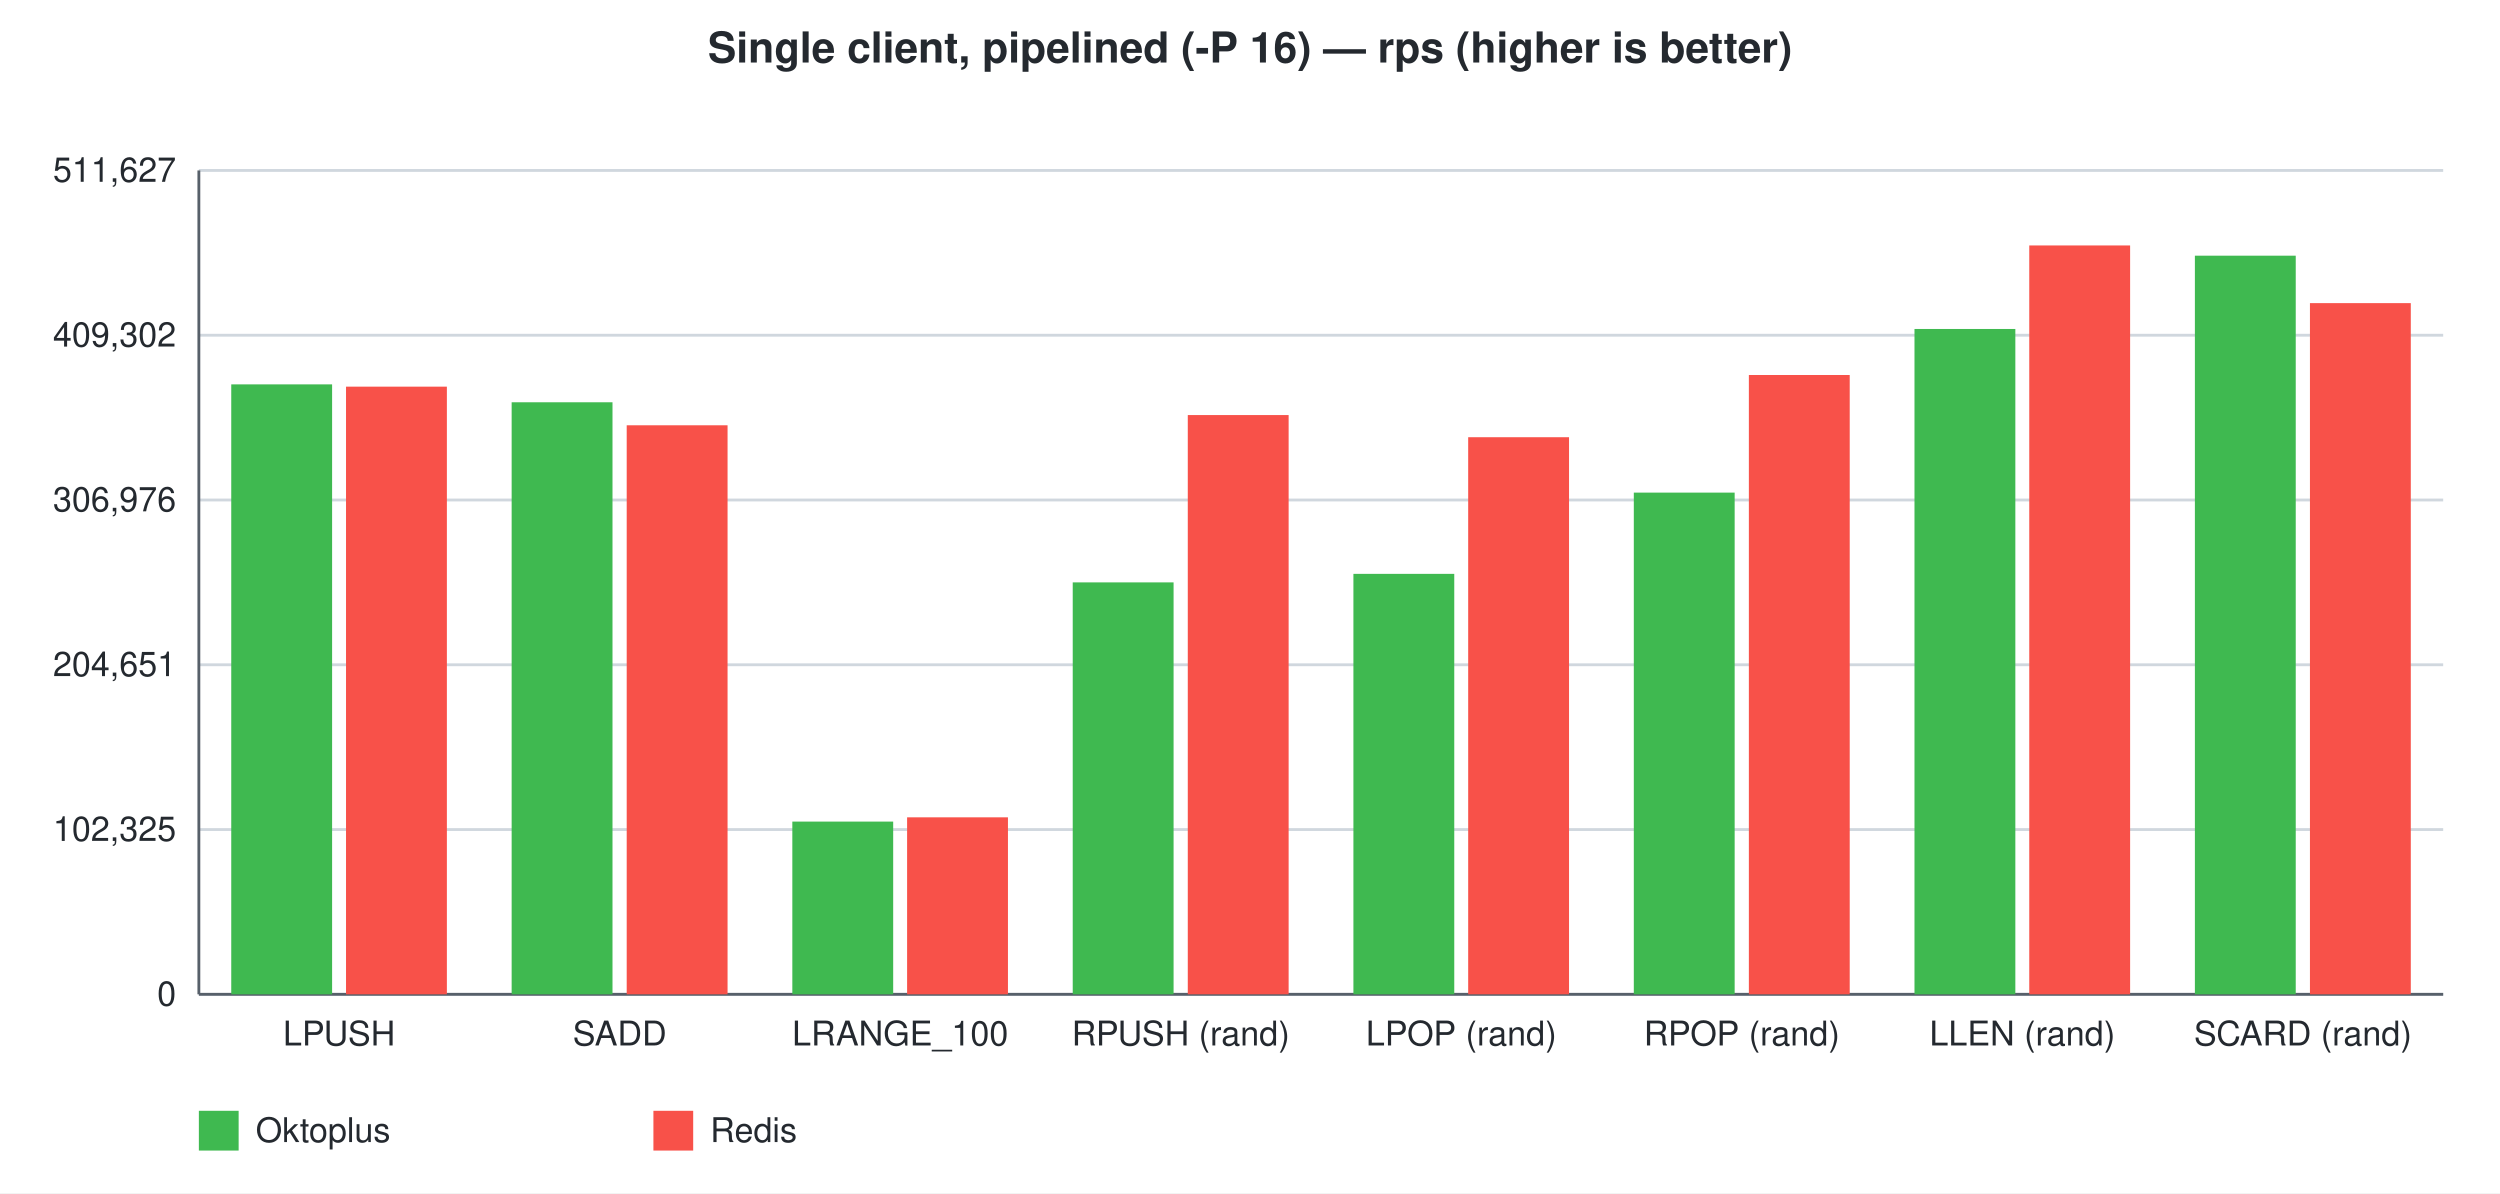
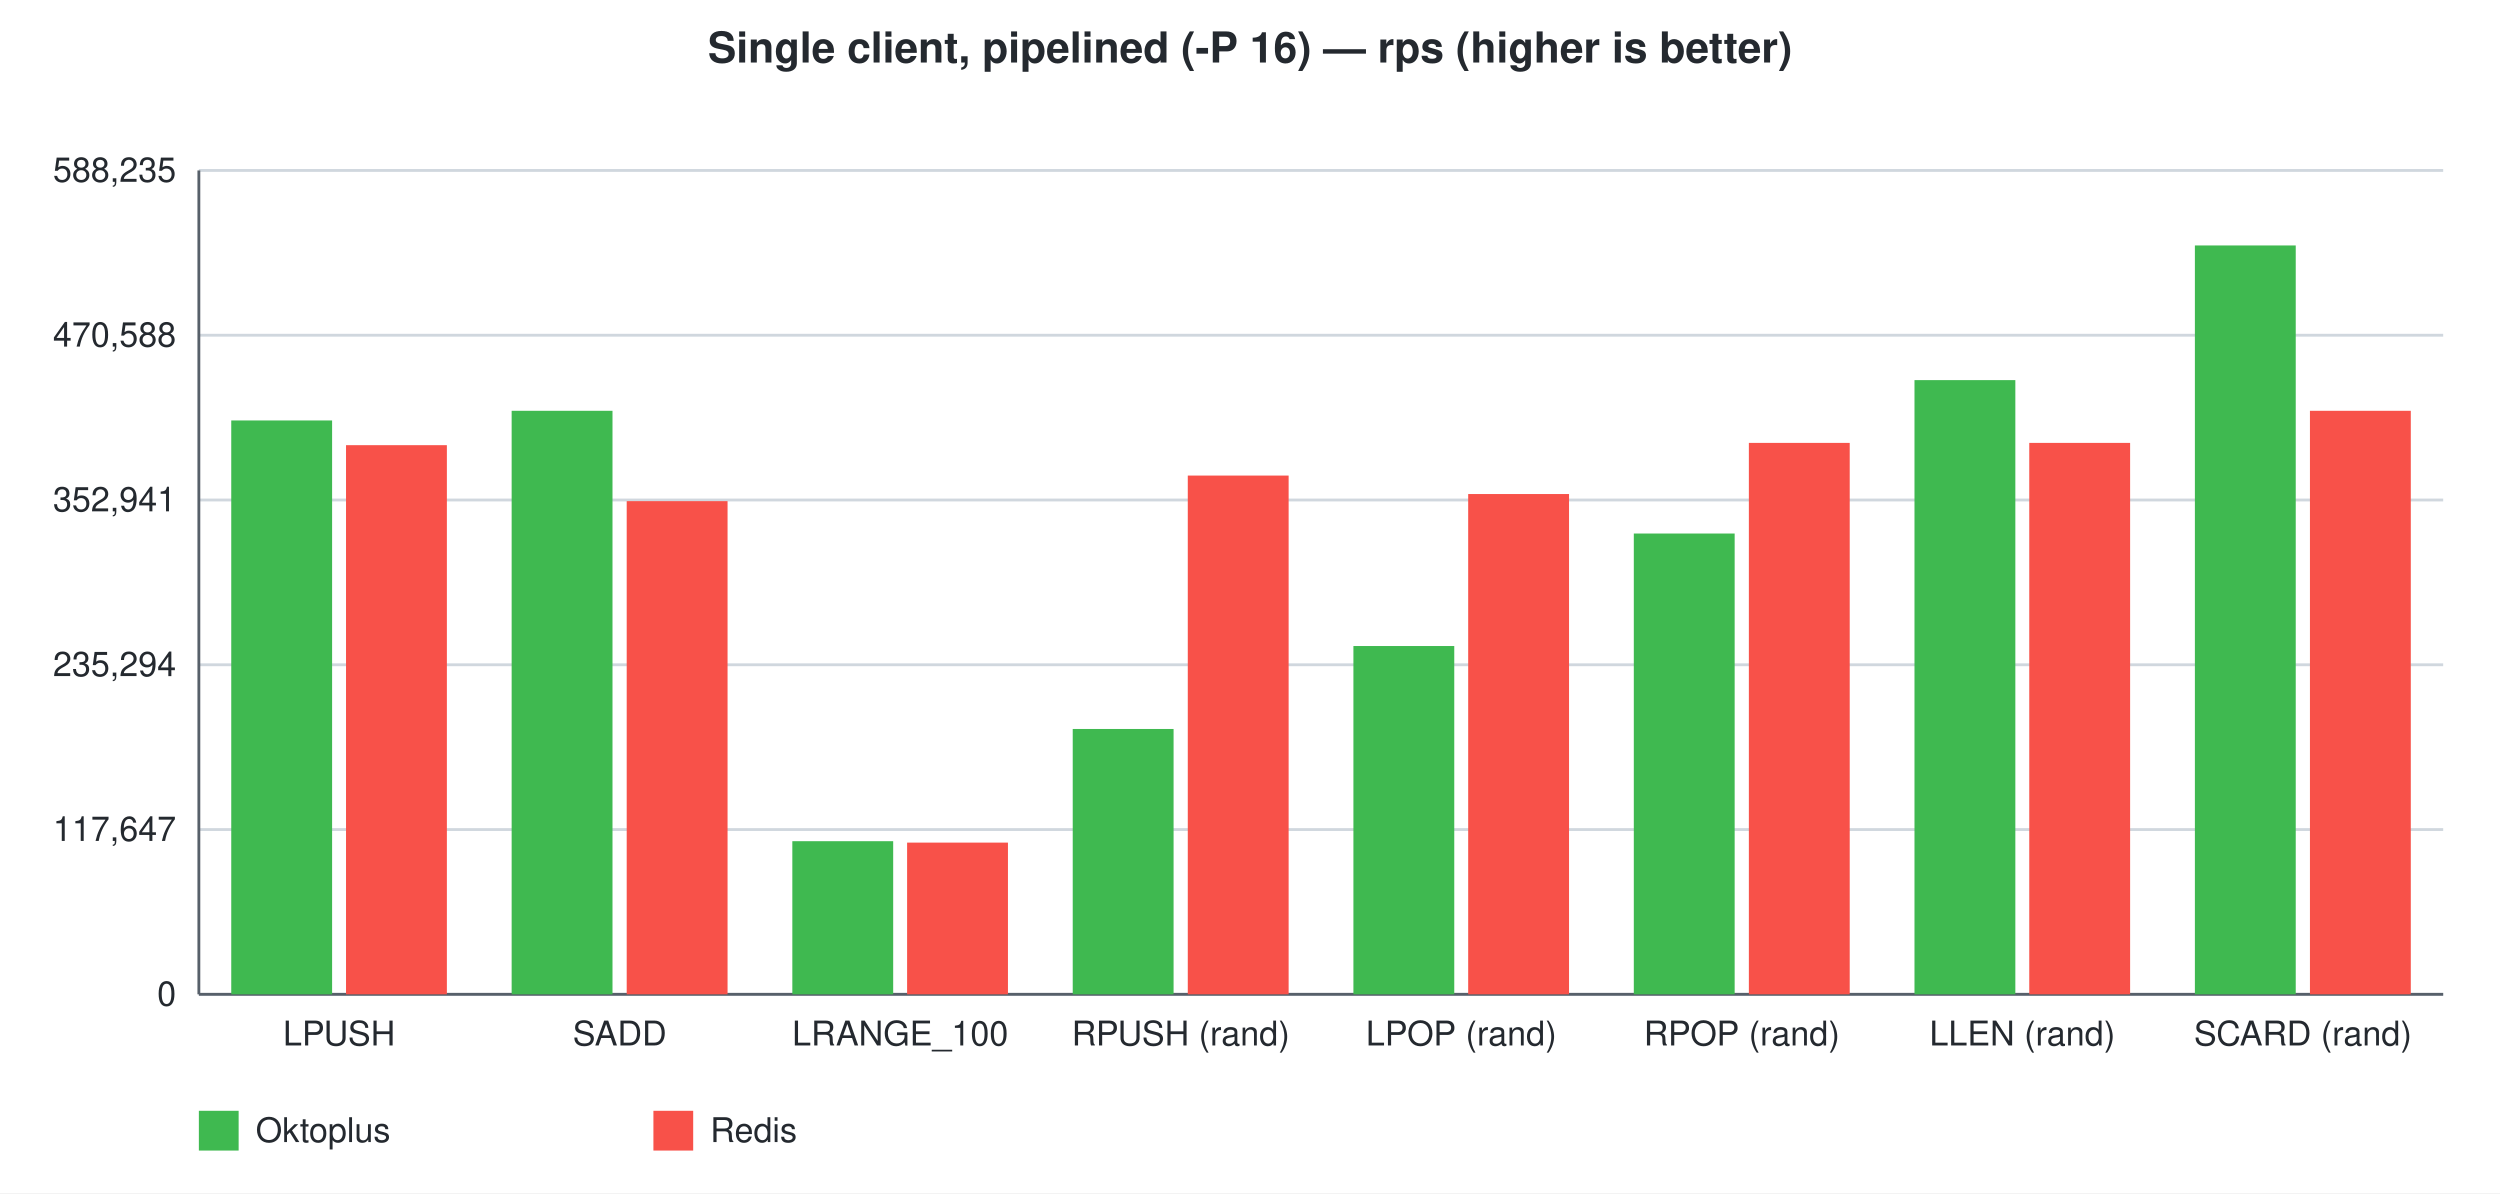
<svg xmlns="http://www.w3.org/2000/svg" width="880" height="420" viewBox="0 0 880 420" font-family="-apple-system, Segoe UI, Helvetica, Arial, sans-serif" font-size="12">
  <rect width="880" height="420" fill="#ffffff" />
  <text x="440.0" y="22" text-anchor="middle" fill="#24292f" font-size="15" font-weight="600">Single client, pipelined (-P 16) — rps (higher is better)</text>
  <line x1="70" y1="350.0" x2="860" y2="350.0" stroke="#d0d7de" stroke-width="1" />
  <text x="62" y="354.0" text-anchor="end" fill="#24292f">0</text>
  <line x1="70" y1="292.0" x2="860" y2="292.0" stroke="#d0d7de" stroke-width="1" />
-   <text x="62" y="296.0" text-anchor="end" fill="#24292f">102,325</text>
+   <text x="62" y="296.0" text-anchor="end" fill="#24292f">117,647</text>
  <line x1="70" y1="234.0" x2="860" y2="234.0" stroke="#d0d7de" stroke-width="1" />
-   <text x="62" y="238.0" text-anchor="end" fill="#24292f">204,651</text>
-   <line x1="70" y1="176.0" x2="860" y2="176.0" stroke="#d0d7de" stroke-width="1" />
-   <text x="62" y="180.0" text-anchor="end" fill="#24292f">306,976</text>
-   <line x1="70" y1="118" x2="860" y2="118" stroke="#d0d7de" stroke-width="1" />
-   <text x="62" y="122" text-anchor="end" fill="#24292f">409,302</text>
-   <line x1="70" y1="60" x2="860" y2="60" stroke="#d0d7de" stroke-width="1" />
-   <text x="62" y="64" text-anchor="end" fill="#24292f">511,627</text>
+   <text x="62" y="238.0" text-anchor="end" fill="#24292f">235,294</text>
+   <line x1="70" y1="176" x2="860" y2="176" stroke="#d0d7de" stroke-width="1" />
+   <text x="62" y="180" text-anchor="end" fill="#24292f">352,941</text>
+   <line x1="70" y1="118.0" x2="860" y2="118.0" stroke="#d0d7de" stroke-width="1" />
+   <text x="62" y="122.0" text-anchor="end" fill="#24292f">470,588</text>
+   <line x1="70" y1="60.0" x2="860" y2="60.0" stroke="#d0d7de" stroke-width="1" />
+   <text x="62" y="64.0" text-anchor="end" fill="#24292f">588,235</text>
  <line x1="70" y1="60" x2="70" y2="350" stroke="#57606a" stroke-width="1" />
  <line x1="70" y1="350" x2="860" y2="350" stroke="#57606a" stroke-width="1" />
  <text x="119.375" y="368" text-anchor="middle" fill="#24292f">LPUSH</text>
-   <rect x="81.4" y="135.3" width="35.5" height="214.7" fill="#3fb950" />
-   <rect x="121.8" y="136.1" width="35.5" height="213.9" fill="#f85149" />
+   <rect x="81.4" y="148.0" width="35.5" height="202.0" fill="#3fb950" />
+   <rect x="121.8" y="156.7" width="35.5" height="193.3" fill="#f85149" />
  <text x="218.125" y="368" text-anchor="middle" fill="#24292f">SADD</text>
-   <rect x="180.1" y="141.6" width="35.5" height="208.4" fill="#3fb950" />
-   <rect x="220.6" y="149.7" width="35.5" height="200.3" fill="#f85149" />
+   <rect x="180.1" y="144.6" width="35.5" height="205.4" fill="#3fb950" />
+   <rect x="220.6" y="176.4" width="35.5" height="173.6" fill="#f85149" />
  <text x="316.875" y="368" text-anchor="middle" fill="#24292f">LRANGE_100</text>
-   <rect x="278.9" y="289.2" width="35.5" height="60.8" fill="#3fb950" />
-   <rect x="319.3" y="287.7" width="35.5" height="62.3" fill="#f85149" />
+   <rect x="278.9" y="296.1" width="35.5" height="53.9" fill="#3fb950" />
+   <rect x="319.3" y="296.6" width="35.5" height="53.4" fill="#f85149" />
  <text x="415.625" y="368" text-anchor="middle" fill="#24292f">RPUSH (rand)</text>
-   <rect x="377.6" y="205.0" width="35.5" height="145.0" fill="#3fb950" />
-   <rect x="418.1" y="146.1" width="35.5" height="203.9" fill="#f85149" />
+   <rect x="377.6" y="256.6" width="35.5" height="93.4" fill="#3fb950" />
+   <rect x="418.1" y="167.4" width="35.5" height="182.6" fill="#f85149" />
  <text x="514.375" y="368" text-anchor="middle" fill="#24292f">LPOP (rand)</text>
-   <rect x="476.4" y="202.0" width="35.5" height="148.0" fill="#3fb950" />
-   <rect x="516.8" y="153.9" width="35.5" height="196.1" fill="#f85149" />
+   <rect x="476.4" y="227.4" width="35.5" height="122.6" fill="#3fb950" />
+   <rect x="516.8" y="173.9" width="35.5" height="176.1" fill="#f85149" />
  <text x="613.125" y="368" text-anchor="middle" fill="#24292f">RPOP (rand)</text>
-   <rect x="575.1" y="173.4" width="35.5" height="176.6" fill="#3fb950" />
-   <rect x="615.6" y="132.0" width="35.5" height="218.0" fill="#f85149" />
+   <rect x="575.1" y="187.8" width="35.5" height="162.2" fill="#3fb950" />
+   <rect x="615.6" y="155.9" width="35.5" height="194.1" fill="#f85149" />
  <text x="711.875" y="368" text-anchor="middle" fill="#24292f">LLEN (rand)</text>
-   <rect x="673.9" y="115.8" width="35.5" height="234.2" fill="#3fb950" />
-   <rect x="714.3" y="86.4" width="35.5" height="263.6" fill="#f85149" />
+   <rect x="673.9" y="133.8" width="35.5" height="216.2" fill="#3fb950" />
+   <rect x="714.3" y="155.9" width="35.5" height="194.1" fill="#f85149" />
  <text x="810.625" y="368" text-anchor="middle" fill="#24292f">SCARD (rand)</text>
-   <rect x="772.6" y="90.0" width="35.5" height="260.0" fill="#3fb950" />
-   <rect x="813.1" y="106.7" width="35.5" height="243.3" fill="#f85149" />
+   <rect x="772.6" y="86.4" width="35.5" height="263.6" fill="#3fb950" />
+   <rect x="813.1" y="144.6" width="35.5" height="205.4" fill="#f85149" />
  <rect x="70" y="391" width="14" height="14" fill="#3fb950" />
  <text x="90" y="402" fill="#24292f">Oktoplus</text>
  <rect x="230" y="391" width="14" height="14" fill="#f85149" />
  <text x="250" y="402" fill="#24292f">Redis</text>
</svg>
